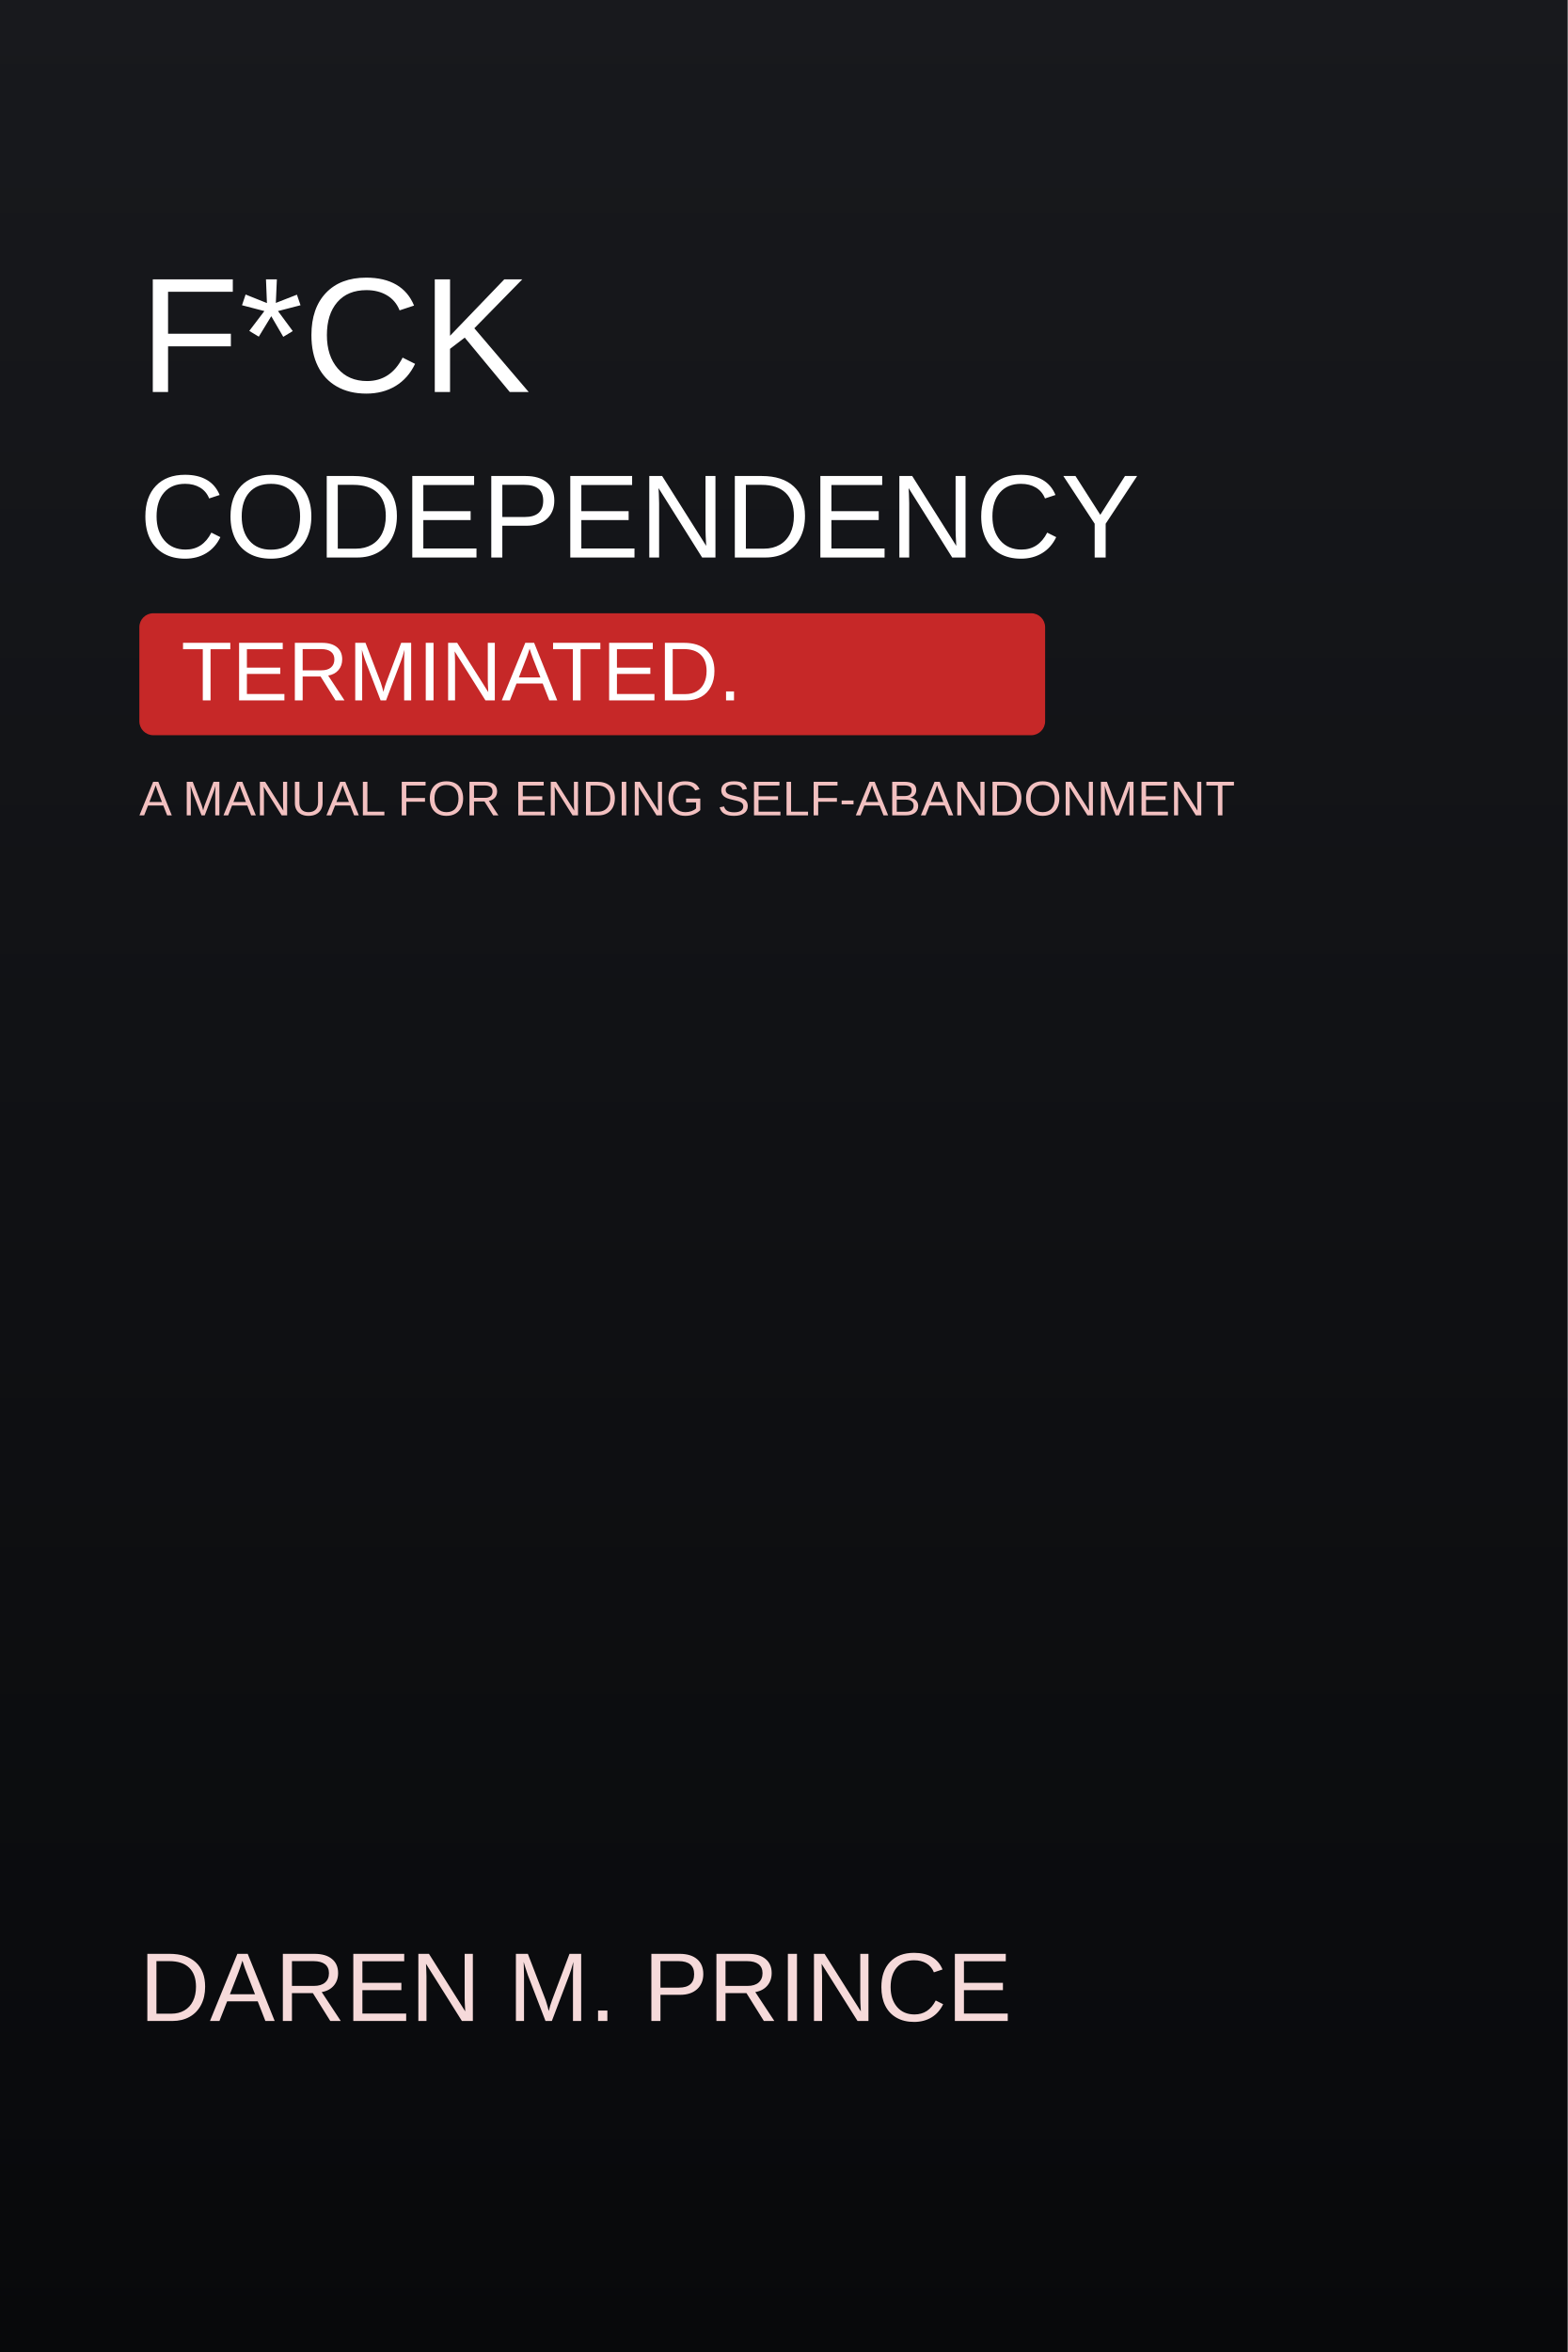
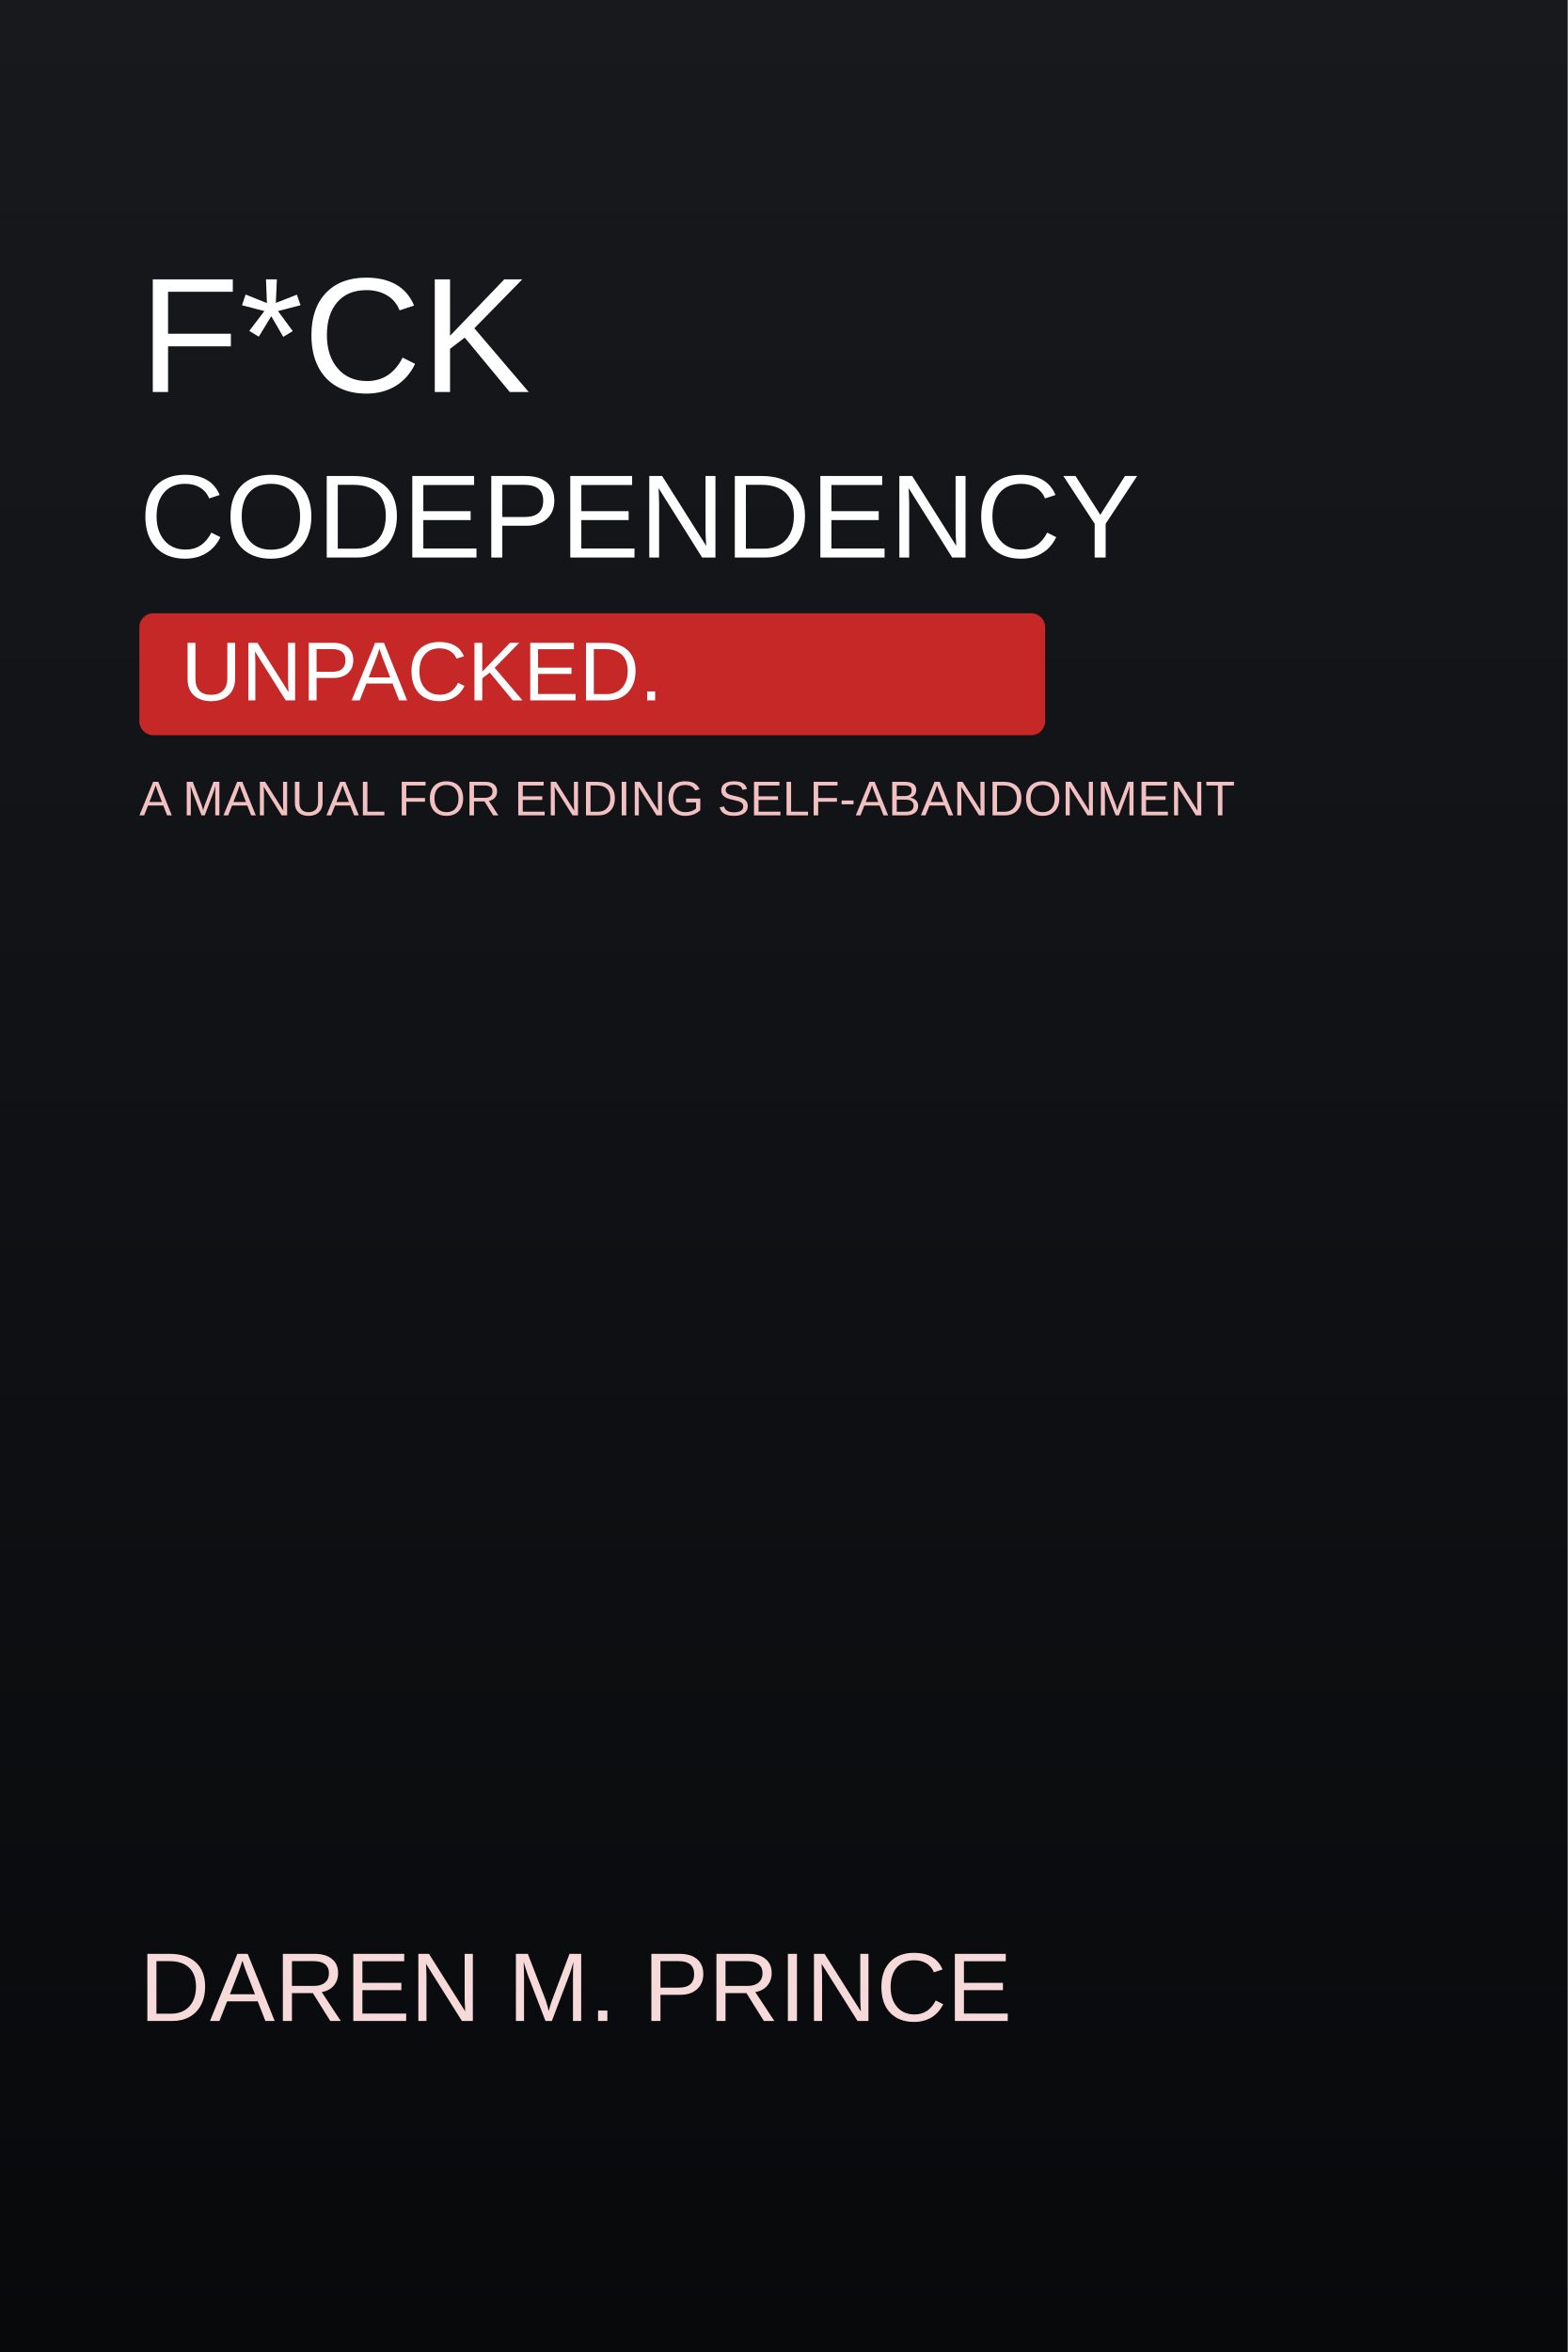
<svg xmlns="http://www.w3.org/2000/svg" width="900" height="1350" viewBox="0 0 900 1350" role="img" aria-labelledby="t d">
  <defs>
    <linearGradient id="bg" x1="0" y1="0" x2="0" y2="1">
      <stop offset="0" stop-color="#18191d" />
      <stop offset="1" stop-color="#08090b" />
    </linearGradient>
  </defs>
  <rect width="900" height="1350" fill="url(#bg)" />
  <text x="80" y="225" fill="#ffffff" font-size="94" font-family="Arial Black, Arial, sans-serif">F*CK</text>
  <text x="80" y="320" fill="#ffffff" font-size="68" font-family="Arial Black, Arial, sans-serif">CODEPENDENCY</text>
  <rect x="80" y="352" width="520" height="70" rx="8" fill="#c62828" />
-   <text x="104" y="402" fill="#ffffff" font-size="48" font-family="Arial Black, Arial, sans-serif">TERMINATED.</text>
+   <text x="104" y="402" fill="#ffffff" font-size="48" font-family="Arial Black, Arial, sans-serif">UNPACKED.</text>
  <text x="80" y="468" fill="#f2c0c0" font-size="28" font-family="Arial, sans-serif">A MANUAL FOR ENDING SELF-ABANDONMENT</text>
  <text x="80" y="1160" fill="#f6dada" font-size="56" font-family="Arial, sans-serif">DAREN M. PRINCE</text>
</svg>
